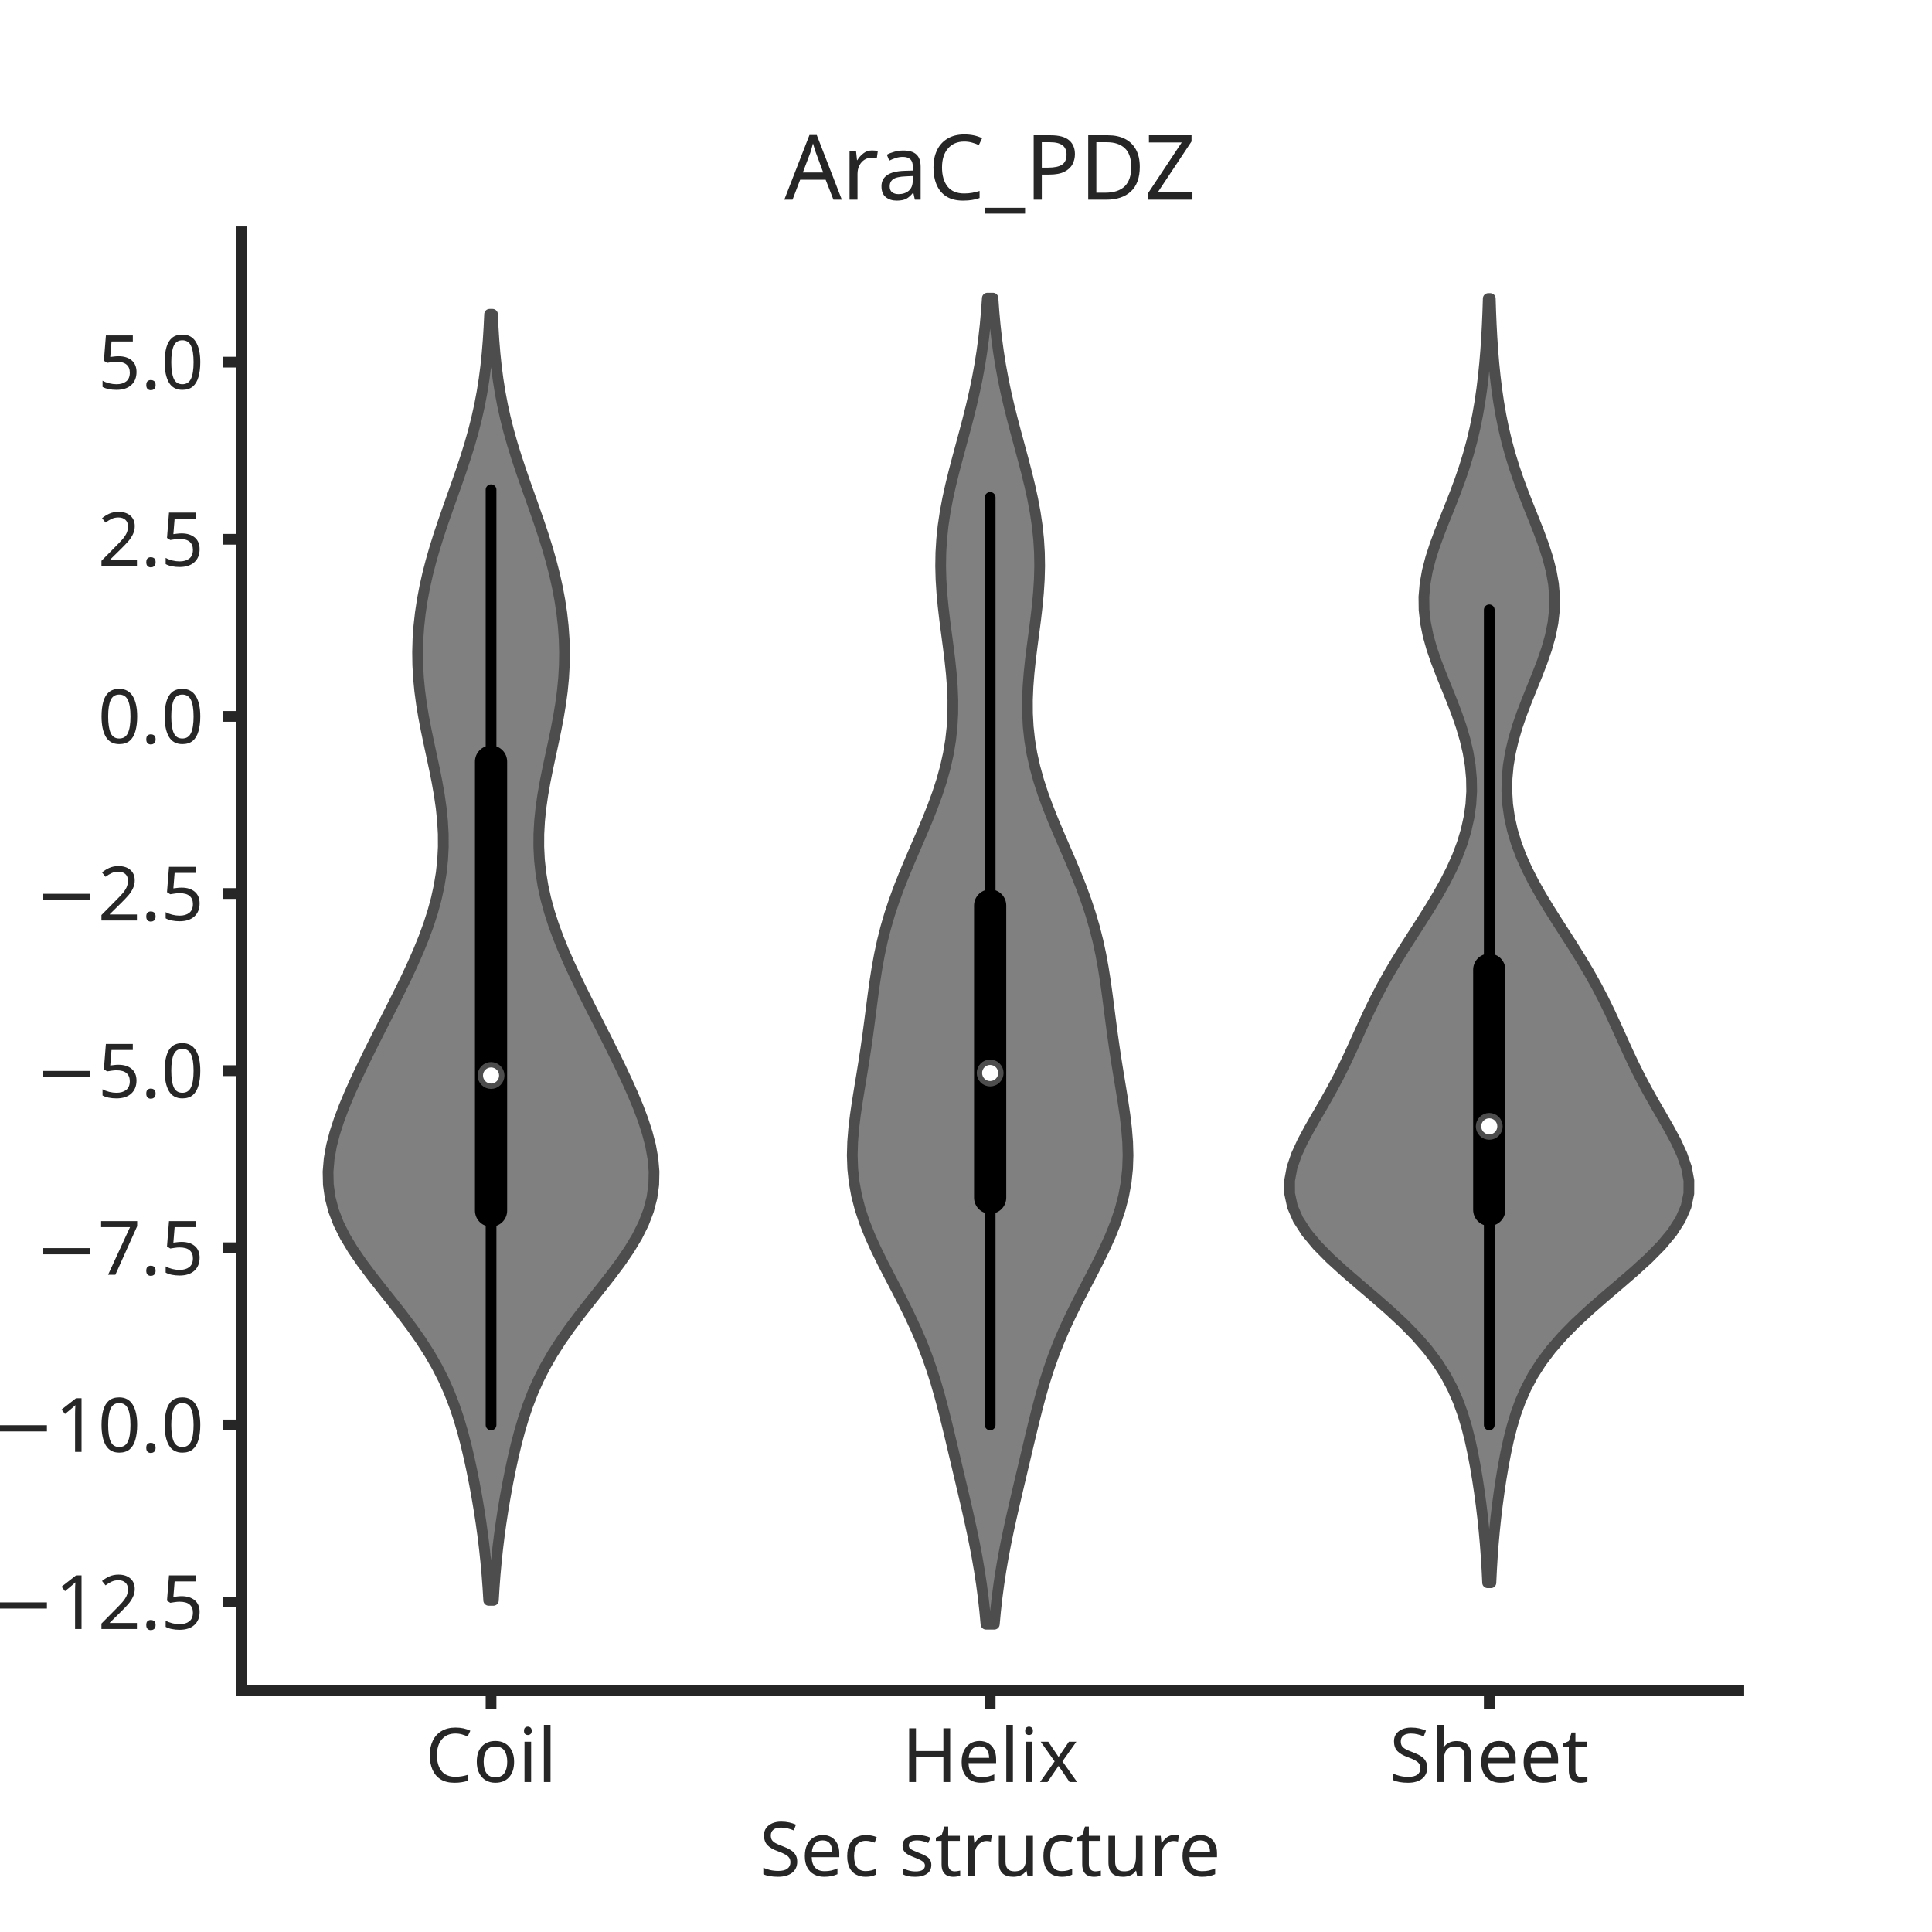
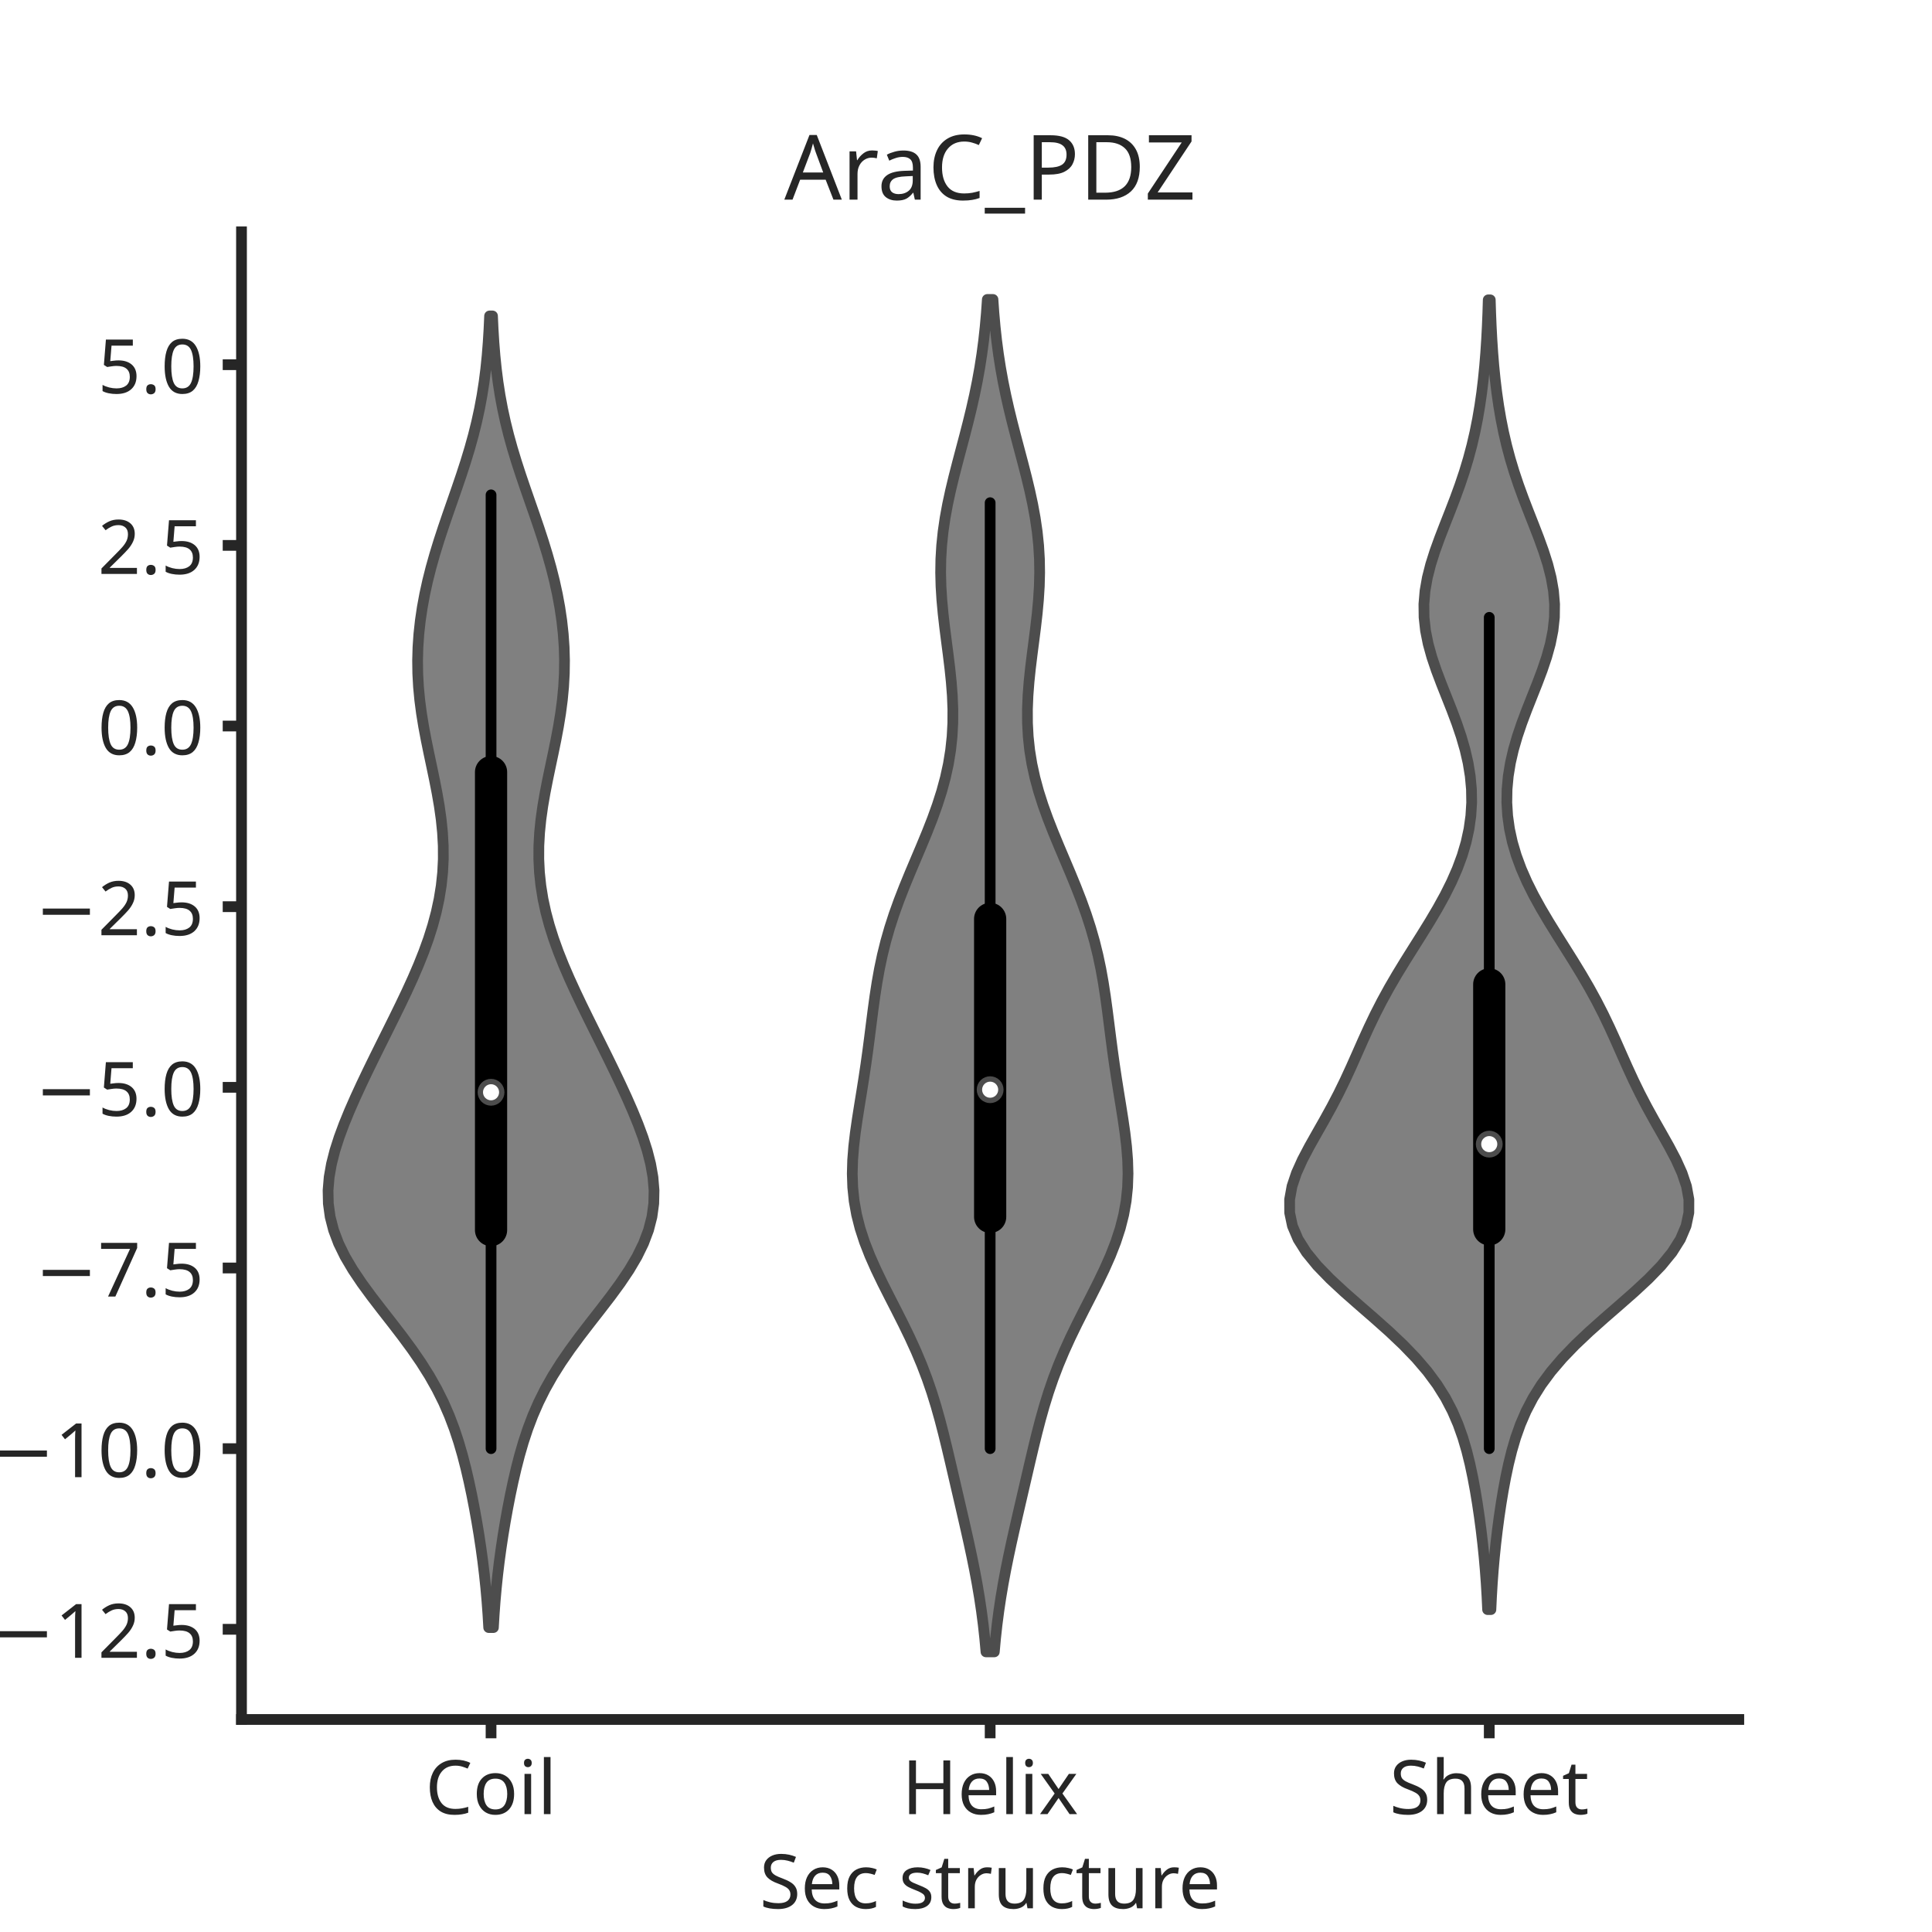
- <svg xmlns="http://www.w3.org/2000/svg" xmlns:xlink="http://www.w3.org/1999/xlink" height="360pt" version="1.1" viewBox="0 0 360 360" width="360pt">
+ <svg xmlns="http://www.w3.org/2000/svg" xmlns:xlink="http://www.w3.org/1999/xlink" width="360pt" height="360pt" viewBox="0 0 360 360" version="1.1">
  <defs>
-     <style type="text/css">*{stroke-linecap:butt;stroke-linejoin:round;}</style>
+     <style type="text/css">*{stroke-linejoin: round; stroke-linecap: butt}</style>
  </defs>
  <g id="figure_1">
    <g id="patch_1">
-       <path d="M 0 360  L 360 360  L 360 0  L 0 0  z " style="fill:#ffffff;" />
+       <path d="M 0 360  L 360 360  L 360 0  L 0 0  z " style="fill: #ffffff" />
    </g>
    <g id="axes_1">
      <g id="patch_2">
-         <path d="M 45 315  L 324 315  L 324 43.2  L 45 43.2  z " style="fill:#ffffff;" />
+         <path d="M 45 320.4  L 324 320.4  L 324 43.2  L 45 43.2  z " style="fill: #ffffff" />
      </g>
      <g id="matplotlib.axis_1">
        <g id="xtick_1">
          <g id="line2d_1">
            <defs>
-               <path d="M 0 0  L 0 3.5  " id="mab350b08ba" style="stroke:#262626;stroke-width:2;" />
+               <path id="m1cac247307" d="M 0 0  L 0 3.5  " style="stroke: #262626; stroke-width: 2" />
            </defs>
            <g>
-               <use style="fill:#262626;stroke:#262626;stroke-width:2;" x="91.5" xlink:href="#mab350b08ba" y="315" />
+               <use xlink:href="#m1cac247307" x="91.5" y="320.4" style="fill: #262626; stroke: #262626; stroke-width: 2" />
            </g>
          </g>
          <g id="text_1">
-             <text style="fill:#262626;font-family:Cantarell;font-size:14px;font-stretch:normal;font-style:normal;font-weight:normal;text-anchor:middle;" transform="rotate(-0, 91.5, 332.0516)" x="91.5" y="332.052">Coil</text>
+             <text style="fill: #262626; font: 14px 'sans-serif'; text-anchor: middle" x="91.5" y="338.038" transform="rotate(-0, 91.5, 338.0378)">Coil</text>
          </g>
        </g>
        <g id="xtick_2">
          <g id="line2d_2">
            <g>
-               <use style="fill:#262626;stroke:#262626;stroke-width:2;" x="184.5" xlink:href="#mab350b08ba" y="315" />
+               <use xlink:href="#m1cac247307" x="184.5" y="320.4" style="fill: #262626; stroke: #262626; stroke-width: 2" />
            </g>
          </g>
          <g id="text_2">
-             <text style="fill:#262626;font-family:Cantarell;font-size:14px;font-stretch:normal;font-style:normal;font-weight:normal;text-anchor:middle;" transform="rotate(-0, 184.5, 332.0516)" x="184.5" y="332.052">Helix</text>
+             <text style="fill: #262626; font: 14px 'sans-serif'; text-anchor: middle" x="184.5" y="338.038" transform="rotate(-0, 184.5, 338.0378)">Helix</text>
          </g>
        </g>
        <g id="xtick_3">
          <g id="line2d_3">
            <g>
-               <use style="fill:#262626;stroke:#262626;stroke-width:2;" x="277.5" xlink:href="#mab350b08ba" y="315" />
+               <use xlink:href="#m1cac247307" x="277.5" y="320.4" style="fill: #262626; stroke: #262626; stroke-width: 2" />
            </g>
          </g>
          <g id="text_3">
-             <text style="fill:#262626;font-family:Cantarell;font-size:14px;font-stretch:normal;font-style:normal;font-weight:normal;text-anchor:middle;" transform="rotate(-0, 277.5, 332.0516)" x="277.5" y="332.052">Sheet</text>
+             <text style="fill: #262626; font: 14px 'sans-serif'; text-anchor: middle" x="277.5" y="338.038" transform="rotate(-0, 277.5, 338.0378)">Sheet</text>
          </g>
        </g>
        <g id="text_4">
-           <text style="fill:#262626;font-family:Cantarell;font-size:14px;font-stretch:normal;font-style:normal;font-weight:normal;text-anchor:middle;" transform="rotate(-0, 184.5, 349.5747)" x="184.5" y="349.575">Sec structure</text>
+           <text style="fill: #262626; font: 14px 'sans-serif'; text-anchor: middle" x="184.5" y="355.587" transform="rotate(-0, 184.5, 355.5872)">Sec structure</text>
        </g>
      </g>
      <g id="matplotlib.axis_2">
        <g id="ytick_1">
          <g id="line2d_4">
            <defs>
-               <path d="M 0 0  L -3.5 0  " id="m46a1e0d4b2" style="stroke:#262626;stroke-width:2;" />
+               <path id="m9f7bf3e7d8" d="M 0 0  L -3.5 0  " style="stroke: #262626; stroke-width: 2" />
            </defs>
            <g>
-               <use style="fill:#262626;stroke:#262626;stroke-width:2;" x="45" xlink:href="#m46a1e0d4b2" y="298.521" />
+               <use xlink:href="#m9f7bf3e7d8" x="45" y="303.594" style="fill: #262626; stroke: #262626; stroke-width: 2" />
            </g>
          </g>
          <g id="text_5">
-             <text style="fill:#262626;font-family:Cantarell;font-size:14px;font-stretch:normal;font-style:normal;font-weight:normal;text-anchor:end;" transform="rotate(-0, 38, 303.547)" x="38" y="303.547">−12.5</text>
+             <text style="fill: #262626; font: 14px 'sans-serif'; text-anchor: end" x="38" y="308.913" transform="rotate(-0, 38, 308.9128)">−12.5</text>
          </g>
        </g>
        <g id="ytick_2">
          <g id="line2d_5">
            <g>
-               <use style="fill:#262626;stroke:#262626;stroke-width:2;" x="45" xlink:href="#m46a1e0d4b2" y="265.515" />
+               <use xlink:href="#m9f7bf3e7d8" x="45" y="269.932" style="fill: #262626; stroke: #262626; stroke-width: 2" />
            </g>
          </g>
          <g id="text_6">
-             <text style="fill:#262626;font-family:Cantarell;font-size:14px;font-stretch:normal;font-style:normal;font-weight:normal;text-anchor:end;" transform="rotate(-0, 38, 270.5409)" x="38" y="270.541">−10.0</text>
+             <text style="fill: #262626; font: 14px 'sans-serif'; text-anchor: end" x="38" y="275.251" transform="rotate(-0, 38, 275.2509)">−10.0</text>
          </g>
        </g>
        <g id="ytick_3">
          <g id="line2d_6">
            <g>
-               <use style="fill:#262626;stroke:#262626;stroke-width:2;" x="45" xlink:href="#m46a1e0d4b2" y="232.509" />
+               <use xlink:href="#m9f7bf3e7d8" x="45" y="236.27" style="fill: #262626; stroke: #262626; stroke-width: 2" />
            </g>
          </g>
          <g id="text_7">
-             <text style="fill:#262626;font-family:Cantarell;font-size:14px;font-stretch:normal;font-style:normal;font-weight:normal;text-anchor:end;" transform="rotate(-0, 38, 237.5349)" x="38" y="237.535">−7.5</text>
+             <text style="fill: #262626; font: 14px 'sans-serif'; text-anchor: end" x="38" y="241.589" transform="rotate(-0, 38, 241.5891)">−7.5</text>
          </g>
        </g>
        <g id="ytick_4">
          <g id="line2d_7">
            <g>
-               <use style="fill:#262626;stroke:#262626;stroke-width:2;" x="45" xlink:href="#m46a1e0d4b2" y="199.503" />
+               <use xlink:href="#m9f7bf3e7d8" x="45" y="202.608" style="fill: #262626; stroke: #262626; stroke-width: 2" />
            </g>
          </g>
          <g id="text_8">
-             <text style="fill:#262626;font-family:Cantarell;font-size:14px;font-stretch:normal;font-style:normal;font-weight:normal;text-anchor:end;" transform="rotate(-0, 38, 204.5288)" x="38" y="204.529">−5.0</text>
+             <text style="fill: #262626; font: 14px 'sans-serif'; text-anchor: end" x="38" y="207.927" transform="rotate(-0, 38, 207.9272)">−5.0</text>
          </g>
        </g>
        <g id="ytick_5">
          <g id="line2d_8">
            <g>
-               <use style="fill:#262626;stroke:#262626;stroke-width:2;" x="45" xlink:href="#m46a1e0d4b2" y="166.497" />
+               <use xlink:href="#m9f7bf3e7d8" x="45" y="168.947" style="fill: #262626; stroke: #262626; stroke-width: 2" />
            </g>
          </g>
          <g id="text_9">
-             <text style="fill:#262626;font-family:Cantarell;font-size:14px;font-stretch:normal;font-style:normal;font-weight:normal;text-anchor:end;" transform="rotate(-0, 38, 171.5227)" x="38" y="171.523">−2.5</text>
+             <text style="fill: #262626; font: 14px 'sans-serif'; text-anchor: end" x="38" y="174.265" transform="rotate(-0, 38, 174.2654)">−2.5</text>
          </g>
        </g>
        <g id="ytick_6">
          <g id="line2d_9">
            <g>
-               <use style="fill:#262626;stroke:#262626;stroke-width:2;" x="45" xlink:href="#m46a1e0d4b2" y="133.491" />
+               <use xlink:href="#m9f7bf3e7d8" x="45" y="135.285" style="fill: #262626; stroke: #262626; stroke-width: 2" />
            </g>
          </g>
          <g id="text_10">
-             <text style="fill:#262626;font-family:Cantarell;font-size:14px;font-stretch:normal;font-style:normal;font-weight:normal;text-anchor:end;" transform="rotate(-0, 38, 138.5166)" x="38" y="138.517">0.0</text>
+             <text style="fill: #262626; font: 14px 'sans-serif'; text-anchor: end" x="38" y="140.604" transform="rotate(-0, 38, 140.6036)">0.0</text>
          </g>
        </g>
        <g id="ytick_7">
          <g id="line2d_10">
            <g>
-               <use style="fill:#262626;stroke:#262626;stroke-width:2;" x="45" xlink:href="#m46a1e0d4b2" y="100.485" />
+               <use xlink:href="#m9f7bf3e7d8" x="45" y="101.623" style="fill: #262626; stroke: #262626; stroke-width: 2" />
            </g>
          </g>
          <g id="text_11">
-             <text style="fill:#262626;font-family:Cantarell;font-size:14px;font-stretch:normal;font-style:normal;font-weight:normal;text-anchor:end;" transform="rotate(-0, 38, 105.5105)" x="38" y="105.511">2.5</text>
+             <text style="fill: #262626; font: 14px 'sans-serif'; text-anchor: end" x="38" y="106.942" transform="rotate(-0, 38, 106.9417)">2.5</text>
          </g>
        </g>
        <g id="ytick_8">
          <g id="line2d_11">
            <g>
-               <use style="fill:#262626;stroke:#262626;stroke-width:2;" x="45" xlink:href="#m46a1e0d4b2" y="67.479" />
+               <use xlink:href="#m9f7bf3e7d8" x="45" y="67.961" style="fill: #262626; stroke: #262626; stroke-width: 2" />
            </g>
          </g>
          <g id="text_12">
-             <text style="fill:#262626;font-family:Cantarell;font-size:14px;font-stretch:normal;font-style:normal;font-weight:normal;text-anchor:end;" transform="rotate(-0, 38, 72.50443)" x="38" y="72.504">5.0</text>
+             <text style="fill: #262626; font: 14px 'sans-serif'; text-anchor: end" x="38" y="73.28" transform="rotate(-0, 38, 73.27991)">5.0</text>
          </g>
        </g>
        <g id="text_13">
-           <text style="fill:#262626;font-family:Cantarell;font-size:14px;font-stretch:normal;font-style:normal;font-weight:normal;text-anchor:middle;" transform="rotate(-90, -6.812188, 179.1)" x="-6.812" y="179.1">Log2 variant enrichment</text>
+           <text style="fill: #262626; font: 14px 'sans-serif'; text-anchor: middle" x="-11.815" y="181.8" transform="rotate(-90, -11.815, 181.8)">Log2 variant enrichment</text>
        </g>
      </g>
      <g id="PolyCollection_1">
        <defs>
-           <path d="M 91.937 -61.797  L 91.063 -61.797  L 90.916 -64.217  L 90.734 -66.638  L 90.514 -69.058  L 90.256 -71.479  L 89.959 -73.9  L 89.623 -76.32  L 89.25 -78.741  L 88.841 -81.161  L 88.397 -83.582  L 87.916 -86.002  L 87.393 -88.423  L 86.821 -90.844  L 86.185 -93.264  L 85.469 -95.685  L 84.654 -98.105  L 83.717 -100.526  L 82.64 -102.946  L 81.409 -105.367  L 80.014 -107.788  L 78.459 -110.208  L 76.758 -112.629  L 74.939 -115.049  L 73.041 -117.47  L 71.114 -119.89  L 69.216 -122.311  L 67.408 -124.732  L 65.75 -127.152  L 64.294 -129.573  L 63.086 -131.993  L 62.156 -134.414  L 61.521 -136.835  L 61.182 -139.255  L 61.128 -141.676  L 61.334 -144.096  L 61.77 -146.517  L 62.4 -148.937  L 63.19 -151.358  L 64.105 -153.779  L 65.116 -156.199  L 66.2 -158.62  L 67.338 -161.04  L 68.515 -163.461  L 69.72 -165.881  L 70.942 -168.302  L 72.171 -170.723  L 73.397 -173.143  L 74.605 -175.564  L 75.781 -177.984  L 76.91 -180.405  L 77.975 -182.825  L 78.96 -185.246  L 79.85 -187.667  L 80.631 -190.087  L 81.292 -192.508  L 81.824 -194.928  L 82.221 -197.349  L 82.481 -199.77  L 82.603 -202.19  L 82.593 -204.611  L 82.457 -207.031  L 82.208 -209.452  L 81.861 -211.872  L 81.434 -214.293  L 80.951 -216.714  L 80.436 -219.134  L 79.913 -221.555  L 79.408 -223.975  L 78.943 -226.396  L 78.541 -228.816  L 78.216 -231.237  L 77.982 -233.658  L 77.845 -236.078  L 77.811 -238.499  L 77.88 -240.919  L 78.051 -243.34  L 78.321 -245.761  L 78.686 -248.181  L 79.142 -250.602  L 79.684 -253.022  L 80.307 -255.443  L 81.003 -257.863  L 81.76 -260.284  L 82.568 -262.705  L 83.41 -265.125  L 84.27 -267.546  L 85.129 -269.966  L 85.968 -272.387  L 86.77 -274.807  L 87.52 -277.228  L 88.206 -279.649  L 88.819 -282.069  L 89.356 -284.49  L 89.815 -286.91  L 90.199 -289.331  L 90.514 -291.751  L 90.766 -294.172  L 90.963 -296.593  L 91.115 -299.013  L 91.229 -301.434  L 91.771 -301.434  L 91.771 -301.434  L 91.885 -299.013  L 92.037 -296.593  L 92.234 -294.172  L 92.486 -291.751  L 92.801 -289.331  L 93.185 -286.91  L 93.644 -284.49  L 94.181 -282.069  L 94.794 -279.649  L 95.48 -277.228  L 96.23 -274.807  L 97.032 -272.387  L 97.871 -269.966  L 98.73 -267.546  L 99.59 -265.125  L 100.432 -262.705  L 101.24 -260.284  L 101.997 -257.863  L 102.693 -255.443  L 103.316 -253.022  L 103.858 -250.602  L 104.314 -248.181  L 104.679 -245.761  L 104.949 -243.34  L 105.12 -240.919  L 105.189 -238.499  L 105.155 -236.078  L 105.018 -233.658  L 104.784 -231.237  L 104.459 -228.816  L 104.057 -226.396  L 103.592 -223.975  L 103.087 -221.555  L 102.564 -219.134  L 102.049 -216.714  L 101.566 -214.293  L 101.139 -211.872  L 100.792 -209.452  L 100.543 -207.031  L 100.407 -204.611  L 100.397 -202.19  L 100.519 -199.77  L 100.779 -197.349  L 101.176 -194.928  L 101.708 -192.508  L 102.369 -190.087  L 103.15 -187.667  L 104.04 -185.246  L 105.025 -182.825  L 106.09 -180.405  L 107.219 -177.984  L 108.395 -175.564  L 109.603 -173.143  L 110.829 -170.723  L 112.058 -168.302  L 113.28 -165.881  L 114.485 -163.461  L 115.662 -161.04  L 116.8 -158.62  L 117.884 -156.199  L 118.895 -153.779  L 119.81 -151.358  L 120.6 -148.937  L 121.231 -146.517  L 121.666 -144.096  L 121.872 -141.676  L 121.818 -139.255  L 121.479 -136.835  L 120.844 -134.414  L 119.914 -131.993  L 118.706 -129.573  L 117.25 -127.152  L 115.592 -124.732  L 113.784 -122.311  L 111.886 -119.89  L 109.959 -117.47  L 108.061 -115.049  L 106.242 -112.629  L 104.541 -110.208  L 102.986 -107.788  L 101.591 -105.367  L 100.36 -102.946  L 99.283 -100.526  L 98.346 -98.105  L 97.531 -95.685  L 96.815 -93.264  L 96.179 -90.844  L 95.607 -88.423  L 95.084 -86.002  L 94.603 -83.582  L 94.159 -81.161  L 93.75 -78.741  L 93.377 -76.32  L 93.041 -73.9  L 92.744 -71.479  L 92.486 -69.058  L 92.266 -66.638  L 92.084 -64.217  L 91.937 -61.797  z " id="m33473e0e7d" style="stroke:#4d4d4d;stroke-width:2;" />
-         </defs>
-         <g clip-path="url(#pf6e9880c3a)">
-           <use style="fill:#808080;stroke:#4d4d4d;stroke-width:2;" x="0" xlink:href="#m33473e0e7d" y="360" />
+           <path id="m4fe27abd7c" d="M 91.937 -56.73  L 91.063 -56.73  L 90.916 -59.199  L 90.734 -61.668  L 90.514 -64.136  L 90.256 -66.605  L 89.959 -69.074  L 89.623 -71.542  L 89.25 -74.011  L 88.841 -76.48  L 88.397 -78.948  L 87.916 -81.417  L 87.393 -83.886  L 86.821 -86.354  L 86.185 -88.823  L 85.469 -91.292  L 84.654 -93.76  L 83.717 -96.229  L 82.64 -98.698  L 81.409 -101.166  L 80.014 -103.635  L 78.459 -106.104  L 76.758 -108.572  L 74.939 -111.041  L 73.041 -113.51  L 71.114 -115.978  L 69.216 -118.447  L 67.408 -120.916  L 65.75 -123.384  L 64.294 -125.853  L 63.086 -128.322  L 62.156 -130.79  L 61.521 -133.259  L 61.182 -135.728  L 61.128 -138.196  L 61.334 -140.665  L 61.77 -143.134  L 62.4 -145.602  L 63.19 -148.071  L 64.105 -150.54  L 65.116 -153.008  L 66.2 -155.477  L 67.338 -157.946  L 68.515 -160.414  L 69.72 -162.883  L 70.942 -165.352  L 72.171 -167.82  L 73.397 -170.289  L 74.605 -172.758  L 75.781 -175.226  L 76.91 -177.695  L 77.975 -180.164  L 78.96 -182.632  L 79.85 -185.101  L 80.631 -187.57  L 81.292 -190.038  L 81.824 -192.507  L 82.221 -194.976  L 82.481 -197.444  L 82.603 -199.913  L 82.593 -202.382  L 82.457 -204.85  L 82.208 -207.319  L 81.861 -209.788  L 81.434 -212.256  L 80.951 -214.725  L 80.436 -217.194  L 79.913 -219.662  L 79.408 -222.131  L 78.943 -224.6  L 78.541 -227.068  L 78.216 -229.537  L 77.982 -232.006  L 77.845 -234.474  L 77.811 -236.943  L 77.88 -239.412  L 78.051 -241.88  L 78.321 -244.349  L 78.686 -246.818  L 79.142 -249.286  L 79.684 -251.755  L 80.307 -254.224  L 81.003 -256.692  L 81.76 -259.161  L 82.568 -261.63  L 83.41 -264.098  L 84.27 -266.567  L 85.129 -269.036  L 85.968 -271.504  L 86.77 -273.973  L 87.52 -276.442  L 88.206 -278.91  L 88.819 -281.379  L 89.356 -283.848  L 89.815 -286.316  L 90.199 -288.785  L 90.514 -291.254  L 90.766 -293.722  L 90.963 -296.191  L 91.115 -298.66  L 91.229 -301.128  L 91.771 -301.128  L 91.771 -301.128  L 91.885 -298.66  L 92.037 -296.191  L 92.234 -293.722  L 92.486 -291.254  L 92.801 -288.785  L 93.185 -286.316  L 93.644 -283.848  L 94.181 -281.379  L 94.794 -278.91  L 95.48 -276.442  L 96.23 -273.973  L 97.032 -271.504  L 97.871 -269.036  L 98.73 -266.567  L 99.59 -264.098  L 100.432 -261.63  L 101.24 -259.161  L 101.997 -256.692  L 102.693 -254.224  L 103.316 -251.755  L 103.858 -249.286  L 104.314 -246.818  L 104.679 -244.349  L 104.949 -241.88  L 105.12 -239.412  L 105.189 -236.943  L 105.155 -234.474  L 105.018 -232.006  L 104.784 -229.537  L 104.459 -227.068  L 104.057 -224.6  L 103.592 -222.131  L 103.087 -219.662  L 102.564 -217.194  L 102.049 -214.725  L 101.566 -212.256  L 101.139 -209.788  L 100.792 -207.319  L 100.543 -204.85  L 100.407 -202.382  L 100.397 -199.913  L 100.519 -197.444  L 100.779 -194.976  L 101.176 -192.507  L 101.708 -190.038  L 102.369 -187.57  L 103.15 -185.101  L 104.04 -182.632  L 105.025 -180.164  L 106.09 -177.695  L 107.219 -175.226  L 108.395 -172.758  L 109.603 -170.289  L 110.829 -167.82  L 112.058 -165.352  L 113.28 -162.883  L 114.485 -160.414  L 115.662 -157.946  L 116.8 -155.477  L 117.884 -153.008  L 118.895 -150.54  L 119.81 -148.071  L 120.6 -145.602  L 121.231 -143.134  L 121.666 -140.665  L 121.872 -138.196  L 121.818 -135.728  L 121.479 -133.259  L 120.844 -130.79  L 119.914 -128.322  L 118.706 -125.853  L 117.25 -123.384  L 115.592 -120.916  L 113.784 -118.447  L 111.886 -115.978  L 109.959 -113.51  L 108.061 -111.041  L 106.242 -108.572  L 104.541 -106.104  L 102.986 -103.635  L 101.591 -101.166  L 100.36 -98.698  L 99.283 -96.229  L 98.346 -93.76  L 97.531 -91.292  L 96.815 -88.823  L 96.179 -86.354  L 95.607 -83.886  L 95.084 -81.417  L 94.603 -78.948  L 94.159 -76.48  L 93.75 -74.011  L 93.377 -71.542  L 93.041 -69.074  L 92.744 -66.605  L 92.486 -64.136  L 92.266 -61.668  L 92.084 -59.199  L 91.937 -56.73  z " style="stroke: #4d4d4d; stroke-width: 2" />
+         </defs>
+         <g clip-path="url(#pd125e263c4)">
+           <use xlink:href="#m4fe27abd7c" x="0" y="360" style="fill: #808080; stroke: #4d4d4d; stroke-width: 2" />
        </g>
      </g>
      <g id="PolyCollection_2">
        <defs>
-           <path d="M 185.277 -57.355  L 183.723 -57.355  L 183.49 -59.85  L 183.209 -62.346  L 182.878 -64.842  L 182.496 -67.338  L 182.065 -69.834  L 181.589 -72.33  L 181.073 -74.826  L 180.527 -77.321  L 179.957 -79.817  L 179.375 -82.313  L 178.786 -84.809  L 178.196 -87.305  L 177.606 -89.801  L 177.014 -92.297  L 176.412 -94.793  L 175.788 -97.288  L 175.126 -99.784  L 174.41 -102.28  L 173.621 -104.776  L 172.747 -107.272  L 171.777 -109.768  L 170.709 -112.264  L 169.55 -114.76  L 168.316 -117.255  L 167.031 -119.751  L 165.727 -122.247  L 164.442 -124.743  L 163.216 -127.239  L 162.088 -129.735  L 161.094 -132.231  L 160.263 -134.726  L 159.616 -137.222  L 159.16 -139.718  L 158.895 -142.214  L 158.808 -144.71  L 158.879 -147.206  L 159.08 -149.702  L 159.38 -152.198  L 159.746 -154.693  L 160.148 -157.189  L 160.561 -159.685  L 160.963 -162.181  L 161.344 -164.677  L 161.699 -167.173  L 162.031 -169.669  L 162.352 -172.164  L 162.678 -174.66  L 163.026 -177.156  L 163.419 -179.652  L 163.875 -182.148  L 164.412 -184.644  L 165.041 -187.14  L 165.769 -189.636  L 166.594 -192.131  L 167.509 -194.627  L 168.499 -197.123  L 169.545 -199.619  L 170.62 -202.115  L 171.698 -204.611  L 172.75 -207.107  L 173.747 -209.602  L 174.662 -212.098  L 175.474 -214.594  L 176.164 -217.09  L 176.72 -219.586  L 177.134 -222.082  L 177.407 -224.578  L 177.543 -227.074  L 177.552 -229.569  L 177.45 -232.065  L 177.255 -234.561  L 176.991 -237.057  L 176.68 -239.553  L 176.35 -242.049  L 176.026 -244.545  L 175.735 -247.04  L 175.5 -249.536  L 175.341 -252.032  L 175.276 -254.528  L 175.316 -257.024  L 175.468 -259.52  L 175.731 -262.016  L 176.102 -264.512  L 176.569 -267.007  L 177.117 -269.503  L 177.728 -271.999  L 178.381 -274.495  L 179.055 -276.991  L 179.729 -279.487  L 180.384 -281.983  L 181.006 -284.479  L 181.581 -286.974  L 182.1 -289.47  L 182.559 -291.966  L 182.955 -294.462  L 183.291 -296.958  L 183.569 -299.454  L 183.795 -301.95  L 183.975 -304.445  L 185.025 -304.445  L 185.025 -304.445  L 185.205 -301.95  L 185.431 -299.454  L 185.709 -296.958  L 186.045 -294.462  L 186.441 -291.966  L 186.9 -289.47  L 187.419 -286.974  L 187.994 -284.479  L 188.616 -281.983  L 189.271 -279.487  L 189.945 -276.991  L 190.619 -274.495  L 191.272 -271.999  L 191.883 -269.503  L 192.431 -267.007  L 192.898 -264.512  L 193.269 -262.016  L 193.532 -259.52  L 193.684 -257.024  L 193.724 -254.528  L 193.659 -252.032  L 193.5 -249.536  L 193.265 -247.04  L 192.974 -244.545  L 192.65 -242.049  L 192.32 -239.553  L 192.009 -237.057  L 191.745 -234.561  L 191.55 -232.065  L 191.448 -229.569  L 191.457 -227.074  L 191.593 -224.578  L 191.866 -222.082  L 192.28 -219.586  L 192.836 -217.09  L 193.526 -214.594  L 194.338 -212.098  L 195.253 -209.602  L 196.25 -207.107  L 197.302 -204.611  L 198.38 -202.115  L 199.455 -199.619  L 200.501 -197.123  L 201.491 -194.627  L 202.406 -192.131  L 203.231 -189.636  L 203.959 -187.14  L 204.588 -184.644  L 205.125 -182.148  L 205.581 -179.652  L 205.974 -177.156  L 206.322 -174.66  L 206.648 -172.164  L 206.969 -169.669  L 207.301 -167.173  L 207.656 -164.677  L 208.037 -162.181  L 208.439 -159.685  L 208.852 -157.189  L 209.254 -154.693  L 209.62 -152.198  L 209.92 -149.702  L 210.121 -147.206  L 210.192 -144.71  L 210.105 -142.214  L 209.84 -139.718  L 209.384 -137.222  L 208.737 -134.726  L 207.906 -132.231  L 206.912 -129.735  L 205.784 -127.239  L 204.558 -124.743  L 203.273 -122.247  L 201.969 -119.751  L 200.684 -117.255  L 199.45 -114.76  L 198.291 -112.264  L 197.223 -109.768  L 196.253 -107.272  L 195.379 -104.776  L 194.59 -102.28  L 193.874 -99.784  L 193.212 -97.288  L 192.588 -94.793  L 191.986 -92.297  L 191.394 -89.801  L 190.804 -87.305  L 190.214 -84.809  L 189.625 -82.313  L 189.043 -79.817  L 188.473 -77.321  L 187.927 -74.826  L 187.411 -72.33  L 186.935 -69.834  L 186.504 -67.338  L 186.122 -64.842  L 185.791 -62.346  L 185.51 -59.85  L 185.277 -57.355  z " id="m9083bf1735" style="stroke:#4d4d4d;stroke-width:2;" />
-         </defs>
-         <g clip-path="url(#pf6e9880c3a)">
-           <use style="fill:#808080;stroke:#4d4d4d;stroke-width:2;" x="0" xlink:href="#m9083bf1735" y="360" />
+           <path id="m579299cdd9" d="M 185.277 -52.2  L 183.723 -52.2  L 183.49 -54.745  L 183.209 -57.291  L 182.878 -59.836  L 182.496 -62.382  L 182.065 -64.927  L 181.589 -67.473  L 181.073 -70.018  L 180.527 -72.564  L 179.957 -75.109  L 179.375 -77.655  L 178.786 -80.2  L 178.196 -82.745  L 177.606 -85.291  L 177.014 -87.836  L 176.412 -90.382  L 175.788 -92.927  L 175.126 -95.473  L 174.41 -98.018  L 173.621 -100.564  L 172.747 -103.109  L 171.777 -105.655  L 170.709 -108.2  L 169.55 -110.745  L 168.316 -113.291  L 167.031 -115.836  L 165.727 -118.382  L 164.442 -120.927  L 163.216 -123.473  L 162.088 -126.018  L 161.094 -128.564  L 160.263 -131.109  L 159.616 -133.655  L 159.16 -136.2  L 158.895 -138.745  L 158.808 -141.291  L 158.879 -143.836  L 159.08 -146.382  L 159.38 -148.927  L 159.746 -151.473  L 160.148 -154.018  L 160.561 -156.564  L 160.963 -159.109  L 161.344 -161.655  L 161.699 -164.2  L 162.031 -166.745  L 162.352 -169.291  L 162.678 -171.836  L 163.026 -174.382  L 163.419 -176.927  L 163.875 -179.473  L 164.412 -182.018  L 165.041 -184.564  L 165.769 -187.109  L 166.594 -189.655  L 167.509 -192.2  L 168.499 -194.745  L 169.545 -197.291  L 170.62 -199.836  L 171.698 -202.382  L 172.75 -204.927  L 173.747 -207.473  L 174.662 -210.018  L 175.474 -212.564  L 176.164 -215.109  L 176.72 -217.655  L 177.134 -220.2  L 177.407 -222.745  L 177.543 -225.291  L 177.552 -227.836  L 177.45 -230.382  L 177.255 -232.927  L 176.991 -235.473  L 176.68 -238.018  L 176.35 -240.564  L 176.026 -243.109  L 175.735 -245.655  L 175.5 -248.2  L 175.341 -250.745  L 175.276 -253.291  L 175.316 -255.836  L 175.468 -258.382  L 175.731 -260.927  L 176.102 -263.473  L 176.569 -266.018  L 177.117 -268.564  L 177.728 -271.109  L 178.381 -273.655  L 179.055 -276.2  L 179.729 -278.745  L 180.384 -281.291  L 181.006 -283.836  L 181.581 -286.382  L 182.1 -288.927  L 182.559 -291.473  L 182.955 -294.018  L 183.291 -296.564  L 183.569 -299.109  L 183.795 -301.655  L 183.975 -304.2  L 185.025 -304.2  L 185.025 -304.2  L 185.205 -301.655  L 185.431 -299.109  L 185.709 -296.564  L 186.045 -294.018  L 186.441 -291.473  L 186.9 -288.927  L 187.419 -286.382  L 187.994 -283.836  L 188.616 -281.291  L 189.271 -278.745  L 189.945 -276.2  L 190.619 -273.655  L 191.272 -271.109  L 191.883 -268.564  L 192.431 -266.018  L 192.898 -263.473  L 193.269 -260.927  L 193.532 -258.382  L 193.684 -255.836  L 193.724 -253.291  L 193.659 -250.745  L 193.5 -248.2  L 193.265 -245.655  L 192.974 -243.109  L 192.65 -240.564  L 192.32 -238.018  L 192.009 -235.473  L 191.745 -232.927  L 191.55 -230.382  L 191.448 -227.836  L 191.457 -225.291  L 191.593 -222.745  L 191.866 -220.2  L 192.28 -217.655  L 192.836 -215.109  L 193.526 -212.564  L 194.338 -210.018  L 195.253 -207.473  L 196.25 -204.927  L 197.302 -202.382  L 198.38 -199.836  L 199.455 -197.291  L 200.501 -194.745  L 201.491 -192.2  L 202.406 -189.655  L 203.231 -187.109  L 203.959 -184.564  L 204.588 -182.018  L 205.125 -179.473  L 205.581 -176.927  L 205.974 -174.382  L 206.322 -171.836  L 206.648 -169.291  L 206.969 -166.745  L 207.301 -164.2  L 207.656 -161.655  L 208.037 -159.109  L 208.439 -156.564  L 208.852 -154.018  L 209.254 -151.473  L 209.62 -148.927  L 209.92 -146.382  L 210.121 -143.836  L 210.192 -141.291  L 210.105 -138.745  L 209.84 -136.2  L 209.384 -133.655  L 208.737 -131.109  L 207.906 -128.564  L 206.912 -126.018  L 205.784 -123.473  L 204.558 -120.927  L 203.273 -118.382  L 201.969 -115.836  L 200.684 -113.291  L 199.45 -110.745  L 198.291 -108.2  L 197.223 -105.655  L 196.253 -103.109  L 195.379 -100.564  L 194.59 -98.018  L 193.874 -95.473  L 193.212 -92.927  L 192.588 -90.382  L 191.986 -87.836  L 191.394 -85.291  L 190.804 -82.745  L 190.214 -80.2  L 189.625 -77.655  L 189.043 -75.109  L 188.473 -72.564  L 187.927 -70.018  L 187.411 -67.473  L 186.935 -64.927  L 186.504 -62.382  L 186.122 -59.836  L 185.791 -57.291  L 185.51 -54.745  L 185.277 -52.2  z " style="stroke: #4d4d4d; stroke-width: 2" />
+         </defs>
+         <g clip-path="url(#pd125e263c4)">
+           <use xlink:href="#m579299cdd9" x="0" y="360" style="fill: #808080; stroke: #4d4d4d; stroke-width: 2" />
        </g>
      </g>
      <g id="PolyCollection_3">
        <defs>
-           <path d="M 277.806 -65.078  L 277.194 -65.078  L 277.076 -67.495  L 276.929 -69.912  L 276.747 -72.329  L 276.53 -74.747  L 276.276 -77.164  L 275.986 -79.581  L 275.66 -81.998  L 275.296 -84.415  L 274.889 -86.832  L 274.431 -89.249  L 273.908 -91.667  L 273.298 -94.084  L 272.573 -96.501  L 271.697 -98.918  L 270.634 -101.335  L 269.346 -103.752  L 267.801 -106.169  L 265.977 -108.586  L 263.87 -111.004  L 261.496 -113.421  L 258.894 -115.838  L 256.13 -118.255  L 253.293 -120.672  L 250.489 -123.089  L 247.835 -125.506  L 245.448 -127.924  L 243.434 -130.341  L 241.876 -132.758  L 240.828 -135.175  L 240.309 -137.592  L 240.3 -140.009  L 240.748 -142.426  L 241.575 -144.843  L 242.686 -147.261  L 243.982 -149.678  L 245.369 -152.095  L 246.77 -154.512  L 248.128 -156.929  L 249.413 -159.346  L 250.617 -161.763  L 251.753 -164.181  L 252.85 -166.598  L 253.94 -169.015  L 255.061 -171.432  L 256.242 -173.849  L 257.505 -176.266  L 258.856 -178.683  L 260.292 -181.1  L 261.796 -183.518  L 263.341 -185.935  L 264.894 -188.352  L 266.418 -190.769  L 267.876 -193.186  L 269.236 -195.603  L 270.468 -198.02  L 271.548 -200.438  L 272.458 -202.855  L 273.186 -205.272  L 273.725 -207.689  L 274.071 -210.106  L 274.223 -212.523  L 274.183 -214.94  L 273.958 -217.357  L 273.556 -219.775  L 272.988 -222.192  L 272.274 -224.609  L 271.439 -227.026  L 270.514 -229.443  L 269.539 -231.86  L 268.561 -234.277  L 267.631 -236.695  L 266.799 -239.112  L 266.116 -241.529  L 265.624 -243.946  L 265.354 -246.363  L 265.323 -248.78  L 265.531 -251.197  L 265.963 -253.614  L 266.589 -256.032  L 267.371 -258.449  L 268.263 -260.866  L 269.215 -263.283  L 270.185 -265.7  L 271.134 -268.117  L 272.032 -270.534  L 272.859 -272.952  L 273.603 -275.369  L 274.261 -277.786  L 274.833 -280.203  L 275.325 -282.62  L 275.744 -285.037  L 276.098 -287.454  L 276.394 -289.871  L 276.64 -292.289  L 276.841 -294.706  L 277.003 -297.123  L 277.132 -299.54  L 277.233 -301.957  L 277.311 -304.374  L 277.689 -304.374  L 277.689 -304.374  L 277.767 -301.957  L 277.868 -299.54  L 277.997 -297.123  L 278.159 -294.706  L 278.36 -292.289  L 278.606 -289.871  L 278.902 -287.454  L 279.256 -285.037  L 279.675 -282.62  L 280.167 -280.203  L 280.739 -277.786  L 281.397 -275.369  L 282.141 -272.952  L 282.968 -270.534  L 283.866 -268.117  L 284.815 -265.7  L 285.785 -263.283  L 286.737 -260.866  L 287.629 -258.449  L 288.411 -256.032  L 289.037 -253.614  L 289.469 -251.197  L 289.677 -248.78  L 289.646 -246.363  L 289.376 -243.946  L 288.884 -241.529  L 288.201 -239.112  L 287.369 -236.695  L 286.439 -234.277  L 285.461 -231.86  L 284.486 -229.443  L 283.561 -227.026  L 282.726 -224.609  L 282.012 -222.192  L 281.444 -219.775  L 281.042 -217.357  L 280.817 -214.94  L 280.777 -212.523  L 280.929 -210.106  L 281.275 -207.689  L 281.814 -205.272  L 282.542 -202.855  L 283.452 -200.438  L 284.532 -198.02  L 285.764 -195.603  L 287.124 -193.186  L 288.582 -190.769  L 290.106 -188.352  L 291.659 -185.935  L 293.204 -183.518  L 294.708 -181.1  L 296.144 -178.683  L 297.495 -176.266  L 298.758 -173.849  L 299.939 -171.432  L 301.06 -169.015  L 302.15 -166.598  L 303.247 -164.181  L 304.383 -161.763  L 305.587 -159.346  L 306.872 -156.929  L 308.23 -154.512  L 309.631 -152.095  L 311.018 -149.678  L 312.314 -147.261  L 313.425 -144.843  L 314.252 -142.426  L 314.7 -140.009  L 314.691 -137.592  L 314.172 -135.175  L 313.124 -132.758  L 311.566 -130.341  L 309.552 -127.924  L 307.165 -125.506  L 304.511 -123.089  L 301.707 -120.672  L 298.87 -118.255  L 296.106 -115.838  L 293.504 -113.421  L 291.13 -111.004  L 289.023 -108.586  L 287.199 -106.169  L 285.654 -103.752  L 284.366 -101.335  L 283.303 -98.918  L 282.427 -96.501  L 281.702 -94.084  L 281.092 -91.667  L 280.569 -89.249  L 280.111 -86.832  L 279.704 -84.415  L 279.34 -81.998  L 279.014 -79.581  L 278.724 -77.164  L 278.47 -74.747  L 278.253 -72.329  L 278.071 -69.912  L 277.924 -67.495  L 277.806 -65.078  z " id="m92c8f61eca" style="stroke:#4d4d4d;stroke-width:2;" />
-         </defs>
-         <g clip-path="url(#pf6e9880c3a)">
-           <use style="fill:#808080;stroke:#4d4d4d;stroke-width:2;" x="0" xlink:href="#m92c8f61eca" y="360" />
+           <path id="m17fe74a50d" d="M 277.806 -60.077  L 277.194 -60.077  L 277.076 -62.542  L 276.929 -65.007  L 276.747 -67.472  L 276.53 -69.938  L 276.276 -72.403  L 275.986 -74.868  L 275.66 -77.333  L 275.296 -79.798  L 274.889 -82.263  L 274.431 -84.729  L 273.908 -87.194  L 273.298 -89.659  L 272.573 -92.124  L 271.697 -94.589  L 270.634 -97.054  L 269.346 -99.519  L 267.801 -101.985  L 265.977 -104.45  L 263.87 -106.915  L 261.496 -109.38  L 258.894 -111.845  L 256.13 -114.31  L 253.293 -116.776  L 250.489 -119.241  L 247.835 -121.706  L 245.448 -124.171  L 243.434 -126.636  L 241.876 -129.101  L 240.828 -131.566  L 240.309 -134.032  L 240.3 -136.497  L 240.748 -138.962  L 241.575 -141.427  L 242.686 -143.892  L 243.982 -146.357  L 245.369 -148.823  L 246.77 -151.288  L 248.128 -153.753  L 249.413 -156.218  L 250.617 -158.683  L 251.753 -161.148  L 252.85 -163.614  L 253.94 -166.079  L 255.061 -168.544  L 256.242 -171.009  L 257.505 -173.474  L 258.856 -175.939  L 260.292 -178.404  L 261.796 -180.87  L 263.341 -183.335  L 264.894 -185.8  L 266.418 -188.265  L 267.876 -190.73  L 269.236 -193.195  L 270.468 -195.661  L 271.548 -198.126  L 272.458 -200.591  L 273.186 -203.056  L 273.725 -205.521  L 274.071 -207.986  L 274.223 -210.451  L 274.183 -212.917  L 273.958 -215.382  L 273.556 -217.847  L 272.988 -220.312  L 272.274 -222.777  L 271.439 -225.242  L 270.514 -227.708  L 269.539 -230.173  L 268.561 -232.638  L 267.631 -235.103  L 266.799 -237.568  L 266.116 -240.033  L 265.624 -242.498  L 265.354 -244.964  L 265.323 -247.429  L 265.531 -249.894  L 265.963 -252.359  L 266.589 -254.824  L 267.371 -257.289  L 268.263 -259.755  L 269.215 -262.22  L 270.185 -264.685  L 271.134 -267.15  L 272.032 -269.615  L 272.859 -272.08  L 273.603 -274.546  L 274.261 -277.011  L 274.833 -279.476  L 275.325 -281.941  L 275.744 -284.406  L 276.098 -286.871  L 276.394 -289.336  L 276.64 -291.802  L 276.841 -294.267  L 277.003 -296.732  L 277.132 -299.197  L 277.233 -301.662  L 277.311 -304.127  L 277.689 -304.127  L 277.689 -304.127  L 277.767 -301.662  L 277.868 -299.197  L 277.997 -296.732  L 278.159 -294.267  L 278.36 -291.802  L 278.606 -289.336  L 278.902 -286.871  L 279.256 -284.406  L 279.675 -281.941  L 280.167 -279.476  L 280.739 -277.011  L 281.397 -274.546  L 282.141 -272.08  L 282.968 -269.615  L 283.866 -267.15  L 284.815 -264.685  L 285.785 -262.22  L 286.737 -259.755  L 287.629 -257.289  L 288.411 -254.824  L 289.037 -252.359  L 289.469 -249.894  L 289.677 -247.429  L 289.646 -244.964  L 289.376 -242.498  L 288.884 -240.033  L 288.201 -237.568  L 287.369 -235.103  L 286.439 -232.638  L 285.461 -230.173  L 284.486 -227.708  L 283.561 -225.242  L 282.726 -222.777  L 282.012 -220.312  L 281.444 -217.847  L 281.042 -215.382  L 280.817 -212.917  L 280.777 -210.451  L 280.929 -207.986  L 281.275 -205.521  L 281.814 -203.056  L 282.542 -200.591  L 283.452 -198.126  L 284.532 -195.661  L 285.764 -193.195  L 287.124 -190.73  L 288.582 -188.265  L 290.106 -185.8  L 291.659 -183.335  L 293.204 -180.87  L 294.708 -178.404  L 296.144 -175.939  L 297.495 -173.474  L 298.758 -171.009  L 299.939 -168.544  L 301.06 -166.079  L 302.15 -163.614  L 303.247 -161.148  L 304.383 -158.683  L 305.587 -156.218  L 306.872 -153.753  L 308.23 -151.288  L 309.631 -148.823  L 311.018 -146.357  L 312.314 -143.892  L 313.425 -141.427  L 314.252 -138.962  L 314.7 -136.497  L 314.691 -134.032  L 314.172 -131.566  L 313.124 -129.101  L 311.566 -126.636  L 309.552 -124.171  L 307.165 -121.706  L 304.511 -119.241  L 301.707 -116.776  L 298.87 -114.31  L 296.106 -111.845  L 293.504 -109.38  L 291.13 -106.915  L 289.023 -104.45  L 287.199 -101.985  L 285.654 -99.519  L 284.366 -97.054  L 283.303 -94.589  L 282.427 -92.124  L 281.702 -89.659  L 281.092 -87.194  L 280.569 -84.729  L 280.111 -82.263  L 279.704 -79.798  L 279.34 -77.333  L 279.014 -74.868  L 278.724 -72.403  L 278.47 -69.938  L 278.253 -67.472  L 278.071 -65.007  L 277.924 -62.542  L 277.806 -60.077  z " style="stroke: #4d4d4d; stroke-width: 2" />
+         </defs>
+         <g clip-path="url(#pd125e263c4)">
+           <use xlink:href="#m17fe74a50d" x="0" y="360" style="fill: #808080; stroke: #4d4d4d; stroke-width: 2" />
        </g>
      </g>
      <g id="line2d_12">
-         <path clip-path="url(#pf6e9880c3a)" d="M 91.5 265.515  L 91.5 91.254  " style="fill:none;stroke:#000000;stroke-linecap:round;stroke-width:2;" />
+         <path d="M 91.5 269.932  L 91.5 92.209  " clip-path="url(#pd125e263c4)" style="fill: none; stroke: #000000; stroke-width: 2; stroke-linecap: round" />
      </g>
      <g id="line2d_13">
-         <path clip-path="url(#pf6e9880c3a)" d="M 91.5 225.581  L 91.5 141.91  " style="fill:none;stroke:#000000;stroke-linecap:round;stroke-width:6;" />
+         <path d="M 91.5 229.204  L 91.5 143.871  " clip-path="url(#pd125e263c4)" style="fill: none; stroke: #000000; stroke-width: 6; stroke-linecap: round" />
      </g>
      <g id="line2d_14">
-         <path clip-path="url(#pf6e9880c3a)" d="M 184.5 265.515  L 184.5 92.685  " style="fill:none;stroke:#000000;stroke-linecap:round;stroke-width:2;" />
+         <path d="M 184.5 269.932  L 184.5 93.668  " clip-path="url(#pd125e263c4)" style="fill: none; stroke: #000000; stroke-width: 2; stroke-linecap: round" />
      </g>
      <g id="line2d_15">
-         <path clip-path="url(#pf6e9880c3a)" d="M 184.5 223.166  L 184.5 168.729  " style="fill:none;stroke:#000000;stroke-linecap:round;stroke-width:6;" />
+         <path d="M 184.5 226.742  L 184.5 171.223  " clip-path="url(#pd125e263c4)" style="fill: none; stroke: #000000; stroke-width: 6; stroke-linecap: round" />
      </g>
      <g id="line2d_16">
-         <path clip-path="url(#pf6e9880c3a)" d="M 277.5 265.515  L 277.5 113.633  " style="fill:none;stroke:#000000;stroke-linecap:round;stroke-width:2;" />
+         <path d="M 277.5 269.932  L 277.5 115.033  " clip-path="url(#pd125e263c4)" style="fill: none; stroke: #000000; stroke-width: 2; stroke-linecap: round" />
      </g>
      <g id="line2d_17">
-         <path clip-path="url(#pf6e9880c3a)" d="M 277.5 225.441  L 277.5 180.691  " style="fill:none;stroke:#000000;stroke-linecap:round;stroke-width:6;" />
+         <path d="M 277.5 229.061  L 277.5 183.423  " clip-path="url(#pd125e263c4)" style="fill: none; stroke: #000000; stroke-width: 6; stroke-linecap: round" />
      </g>
      <g id="patch_3">
-         <path d="M 45 315  L 45 43.2  " style="fill:none;stroke:#262626;stroke-linecap:square;stroke-linejoin:miter;stroke-width:2;" />
+         <path d="M 45 320.4  L 45 43.2  " style="fill: none; stroke: #262626; stroke-width: 2; stroke-linejoin: miter; stroke-linecap: square" />
      </g>
      <g id="patch_4">
-         <path d="M 45 315  L 324 315  " style="fill:none;stroke:#262626;stroke-linecap:square;stroke-linejoin:miter;stroke-width:2;" />
+         <path d="M 45 320.4  L 324 320.4  " style="fill: none; stroke: #262626; stroke-width: 2; stroke-linejoin: miter; stroke-linecap: square" />
      </g>
      <g id="PathCollection_1">
        <defs>
-           <path d="M 0 2  C 0.53 2 1.039 1.789 1.414 1.414  C 1.789 1.039 2 0.53 2 0  C 2 -0.53 1.789 -1.039 1.414 -1.414  C 1.039 -1.789 0.53 -2 0 -2  C -0.53 -2 -1.039 -1.789 -1.414 -1.414  C -1.789 -1.039 -2 -0.53 -2 0  C -2 0.53 -1.789 1.039 -1.414 1.414  C -1.039 1.789 -0.53 2 0 2  z " id="m2de8b11e3c" style="stroke:#4d4d4d;" />
-         </defs>
-         <g clip-path="url(#pf6e9880c3a)">
-           <use style="fill:#ffffff;stroke:#4d4d4d;" x="91.5" xlink:href="#m2de8b11e3c" y="200.403" />
+           <path id="m8ca32140c1" d="M 0 2  C 0.53 2 1.039 1.789 1.414 1.414  C 1.789 1.039 2 0.53 2 0  C 2 -0.53 1.789 -1.039 1.414 -1.414  C 1.039 -1.789 0.53 -2 0 -2  C -0.53 -2 -1.039 -1.789 -1.414 -1.414  C -1.789 -1.039 -2 -0.53 -2 0  C -2 0.53 -1.789 1.039 -1.414 1.414  C -1.039 1.789 -0.53 2 0 2  z " style="stroke: #4d4d4d" />
+         </defs>
+         <g clip-path="url(#pd125e263c4)">
+           <use xlink:href="#m8ca32140c1" x="91.5" y="203.527" style="fill: #ffffff; stroke: #4d4d4d" />
        </g>
      </g>
      <g id="PathCollection_2">
-         <g clip-path="url(#pf6e9880c3a)">
-           <use style="fill:#ffffff;stroke:#4d4d4d;" x="184.5" xlink:href="#m2de8b11e3c" y="199.936" />
+         <g clip-path="url(#pd125e263c4)">
+           <use xlink:href="#m8ca32140c1" x="184.5" y="203.05" style="fill: #ffffff; stroke: #4d4d4d" />
        </g>
      </g>
      <g id="PathCollection_3">
-         <g clip-path="url(#pf6e9880c3a)">
-           <use style="fill:#ffffff;stroke:#4d4d4d;" x="277.5" xlink:href="#m2de8b11e3c" y="209.881" />
+         <g clip-path="url(#pd125e263c4)">
+           <use xlink:href="#m8ca32140c1" x="277.5" y="213.192" style="fill: #ffffff; stroke: #4d4d4d" />
        </g>
      </g>
      <g id="text_14">
-         <text style="fill:#262626;font-family:Cantarell;font-size:16.8px;font-stretch:normal;font-style:normal;font-weight:normal;text-anchor:middle;" transform="rotate(-0, 184.5, 37.2)" x="184.5" y="37.2">AraC_PDZ</text>
+         <text style="fill: #262626; font: 16.8px 'sans-serif'; text-anchor: middle" x="184.5" y="37.2" transform="rotate(-0, 184.5, 37.2)">AraC_PDZ</text>
      </g>
    </g>
  </g>
  <defs>
-     <clipPath id="pf6e9880c3a">
-       <rect height="271.8" width="279" x="45" y="43.2" />
+     <clipPath id="pd125e263c4">
+       <rect x="45" y="43.2" width="279" height="277.2" />
    </clipPath>
  </defs>
</svg>
